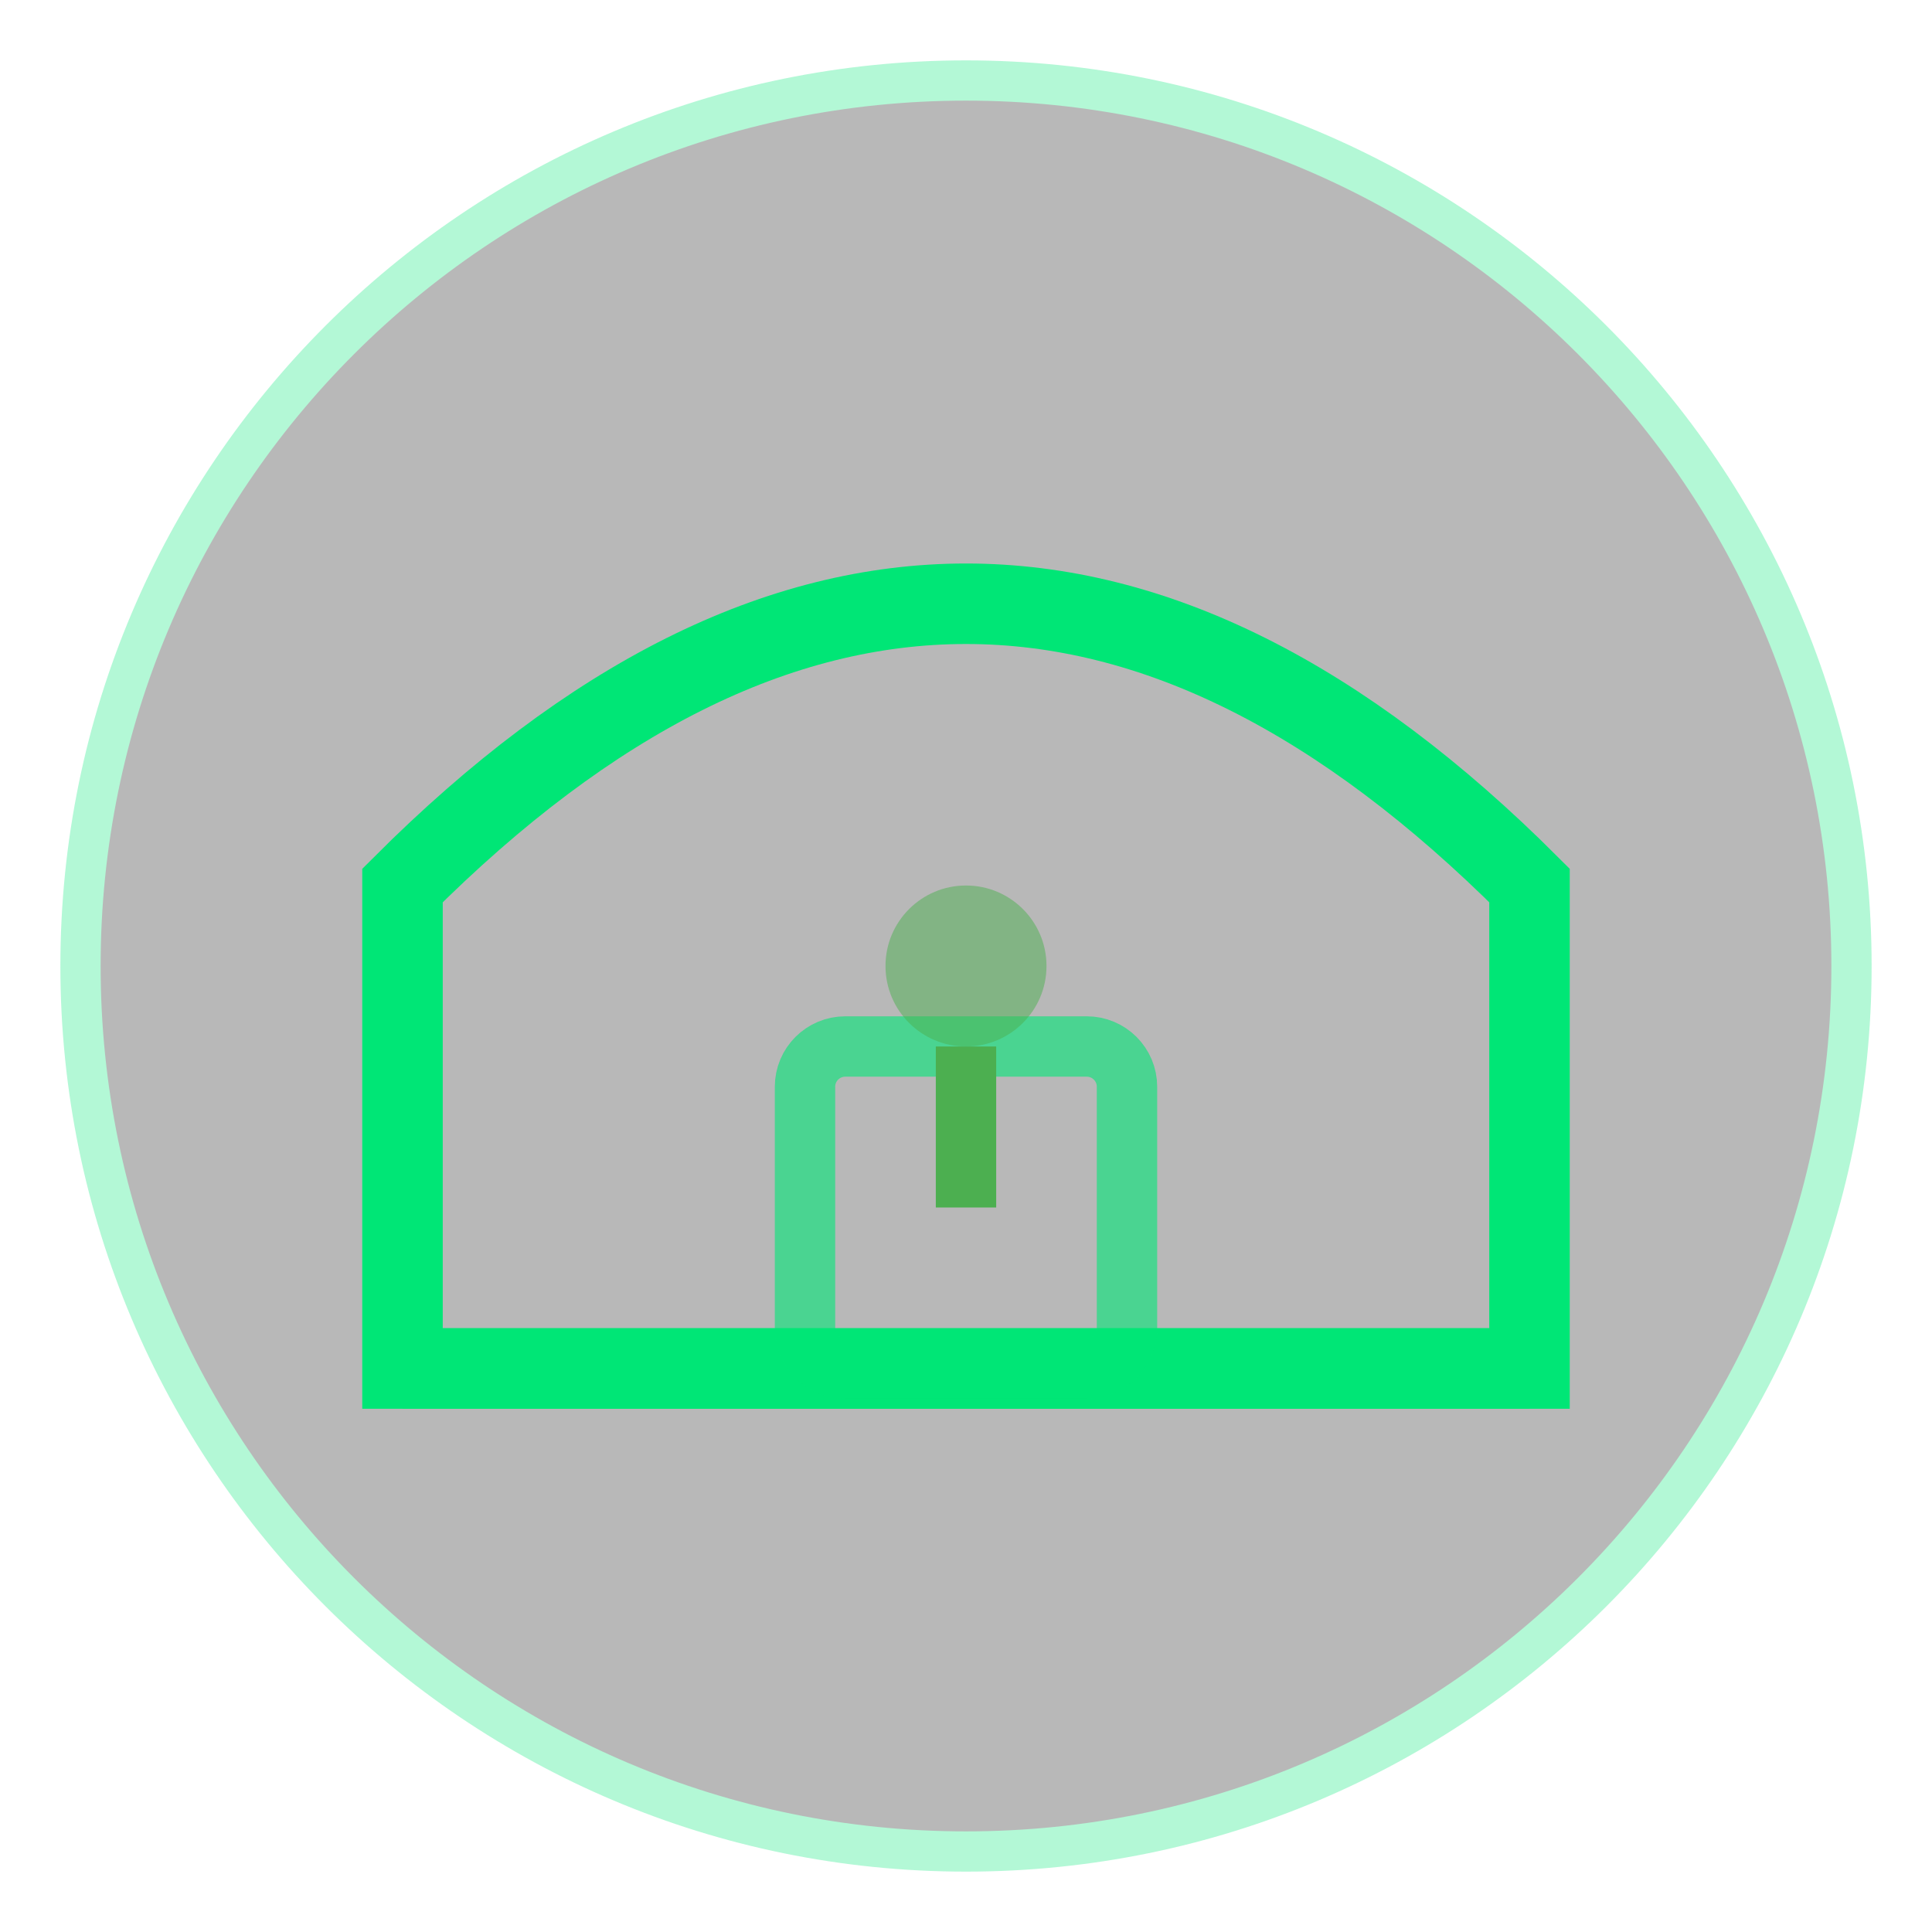
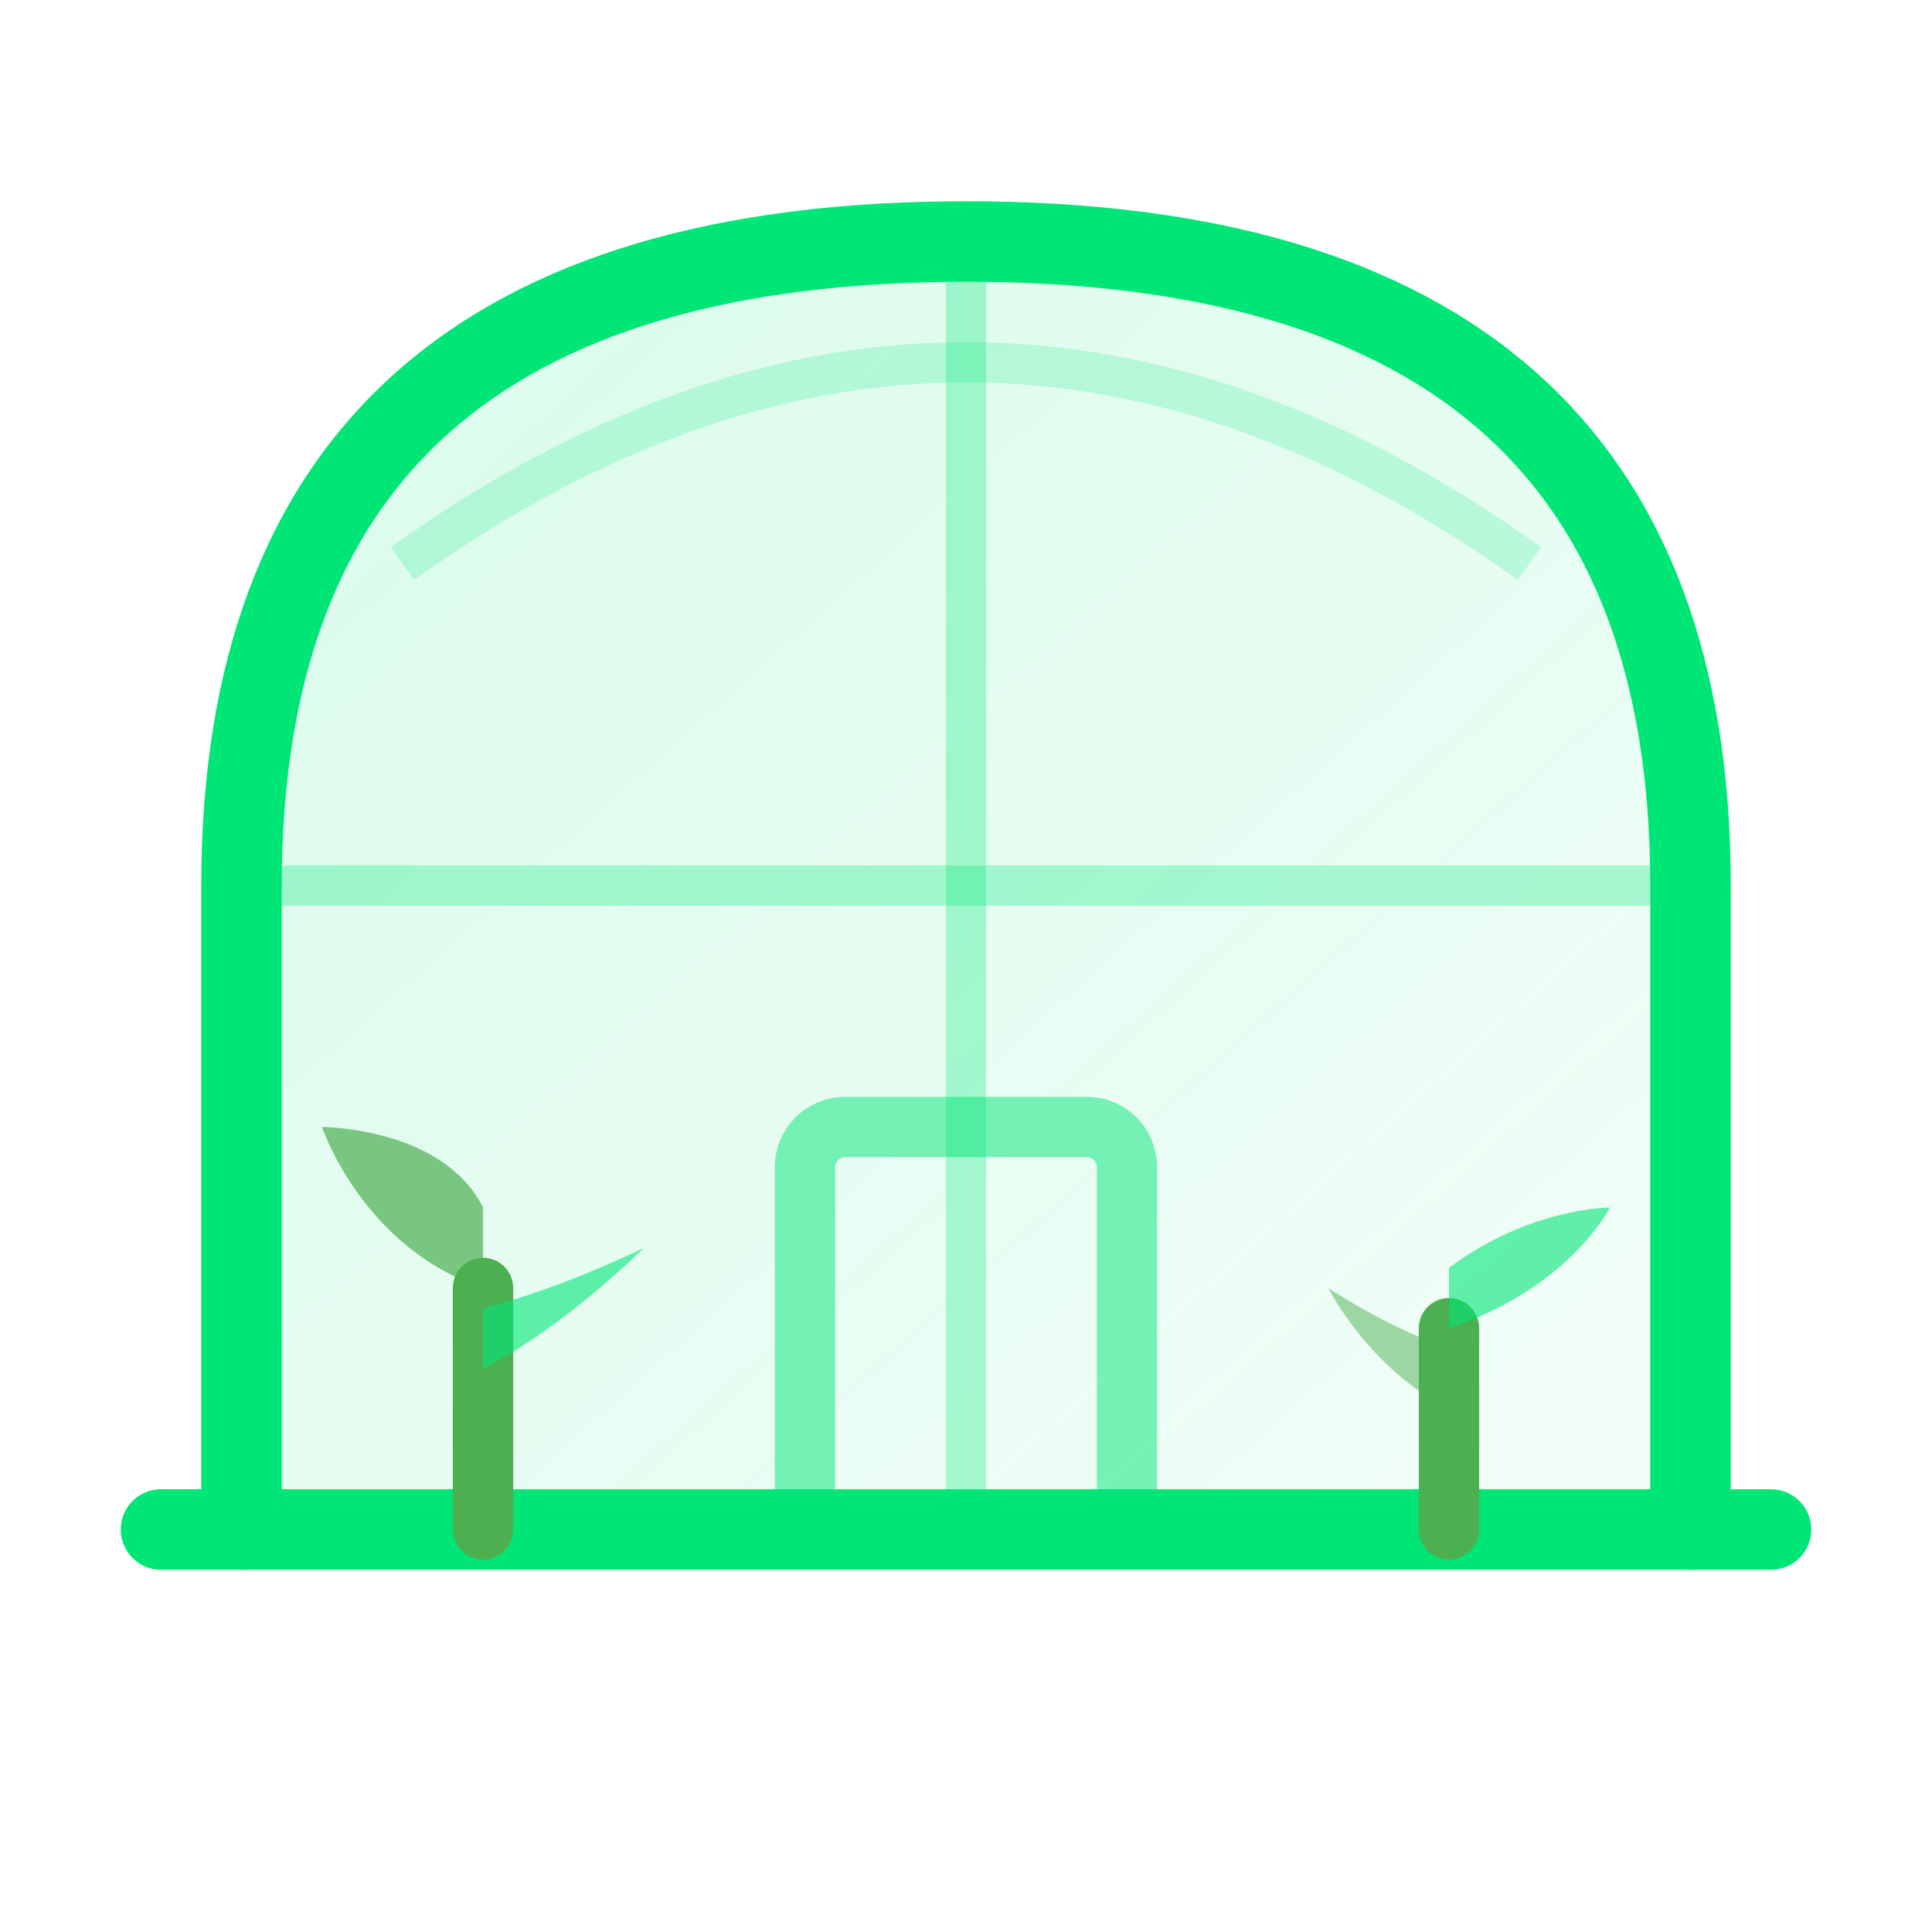
- <svg xmlns="http://www.w3.org/2000/svg" viewBox="0 0 48 48">
-   <circle cx="24" cy="24" r="22" fill="#111111" stroke="#00E676" stroke-width="1" opacity="0.3" />
-   <path d="M 10 34 L 10 22 Q 24 8 38 22 L 38 34 Z" fill="none" stroke="#00E676" stroke-width="2" />
-   <line x1="10" y1="34" x2="38" y2="34" stroke="#00E676" stroke-width="2" />
-   <rect x="20" y="26" width="8" height="8" rx="1" fill="none" stroke="#00E676" stroke-width="1.5" opacity="0.6" />
-   <line x1="24" y1="30" x2="24" y2="26" stroke="#4CAF50" stroke-width="1.5" />
-   <circle cx="24" cy="24" r="2" fill="#4CAF50" opacity="0.5" />
+ <svg xmlns="http://www.w3.org/2000/svg" viewBox="0 0 48 48" fill="none">
+   <defs>
+     <linearGradient id="glassGrad" x1="0" y1="0" x2="1" y2="1">
+       <stop offset="0%" stop-color="#00E676" stop-opacity="0.15" />
+       <stop offset="100%" stop-color="#00E676" stop-opacity="0.05" />
+     </linearGradient>
+   </defs>
+   <path d="M6 38V22Q6 6 24 6Q42 6 42 22v16" stroke="#00E676" stroke-width="2" stroke-linecap="round" stroke-linejoin="round" fill="url(#glassGrad)" />
+   <line x1="4" y1="38" x2="44" y2="38" stroke="#00E676" stroke-width="2" stroke-linecap="round" />
+   <line x1="24" y1="6" x2="24" y2="38" stroke="#00E676" stroke-width="1" opacity="0.3" />
+   <path d="M6 22h36" stroke="#00E676" stroke-width="1" opacity="0.3" />
+   <path d="M10 14q14-10 28 0" stroke="#00E676" stroke-width="1" opacity="0.2" />
+   <rect x="20" y="28" width="8" height="10" rx="1" stroke="#00E676" stroke-width="1.5" fill="none" opacity="0.5" />
+   <path d="M12 38v-6" stroke="#4CAF50" stroke-width="1.5" stroke-linecap="round" />
+   <path d="M12 32c-3-1-4-4-4-4s3 0 4 2" fill="#4CAF50" opacity="0.7" />
+   <path d="M12 34c2-1 4-3 4-3s-2 1-4 1.5" fill="#00E676" opacity="0.6" />
+   <path d="M36 38v-5" stroke="#4CAF50" stroke-width="1.5" stroke-linecap="round" />
+   <path d="M36 33c3-1 4-3 4-3s-2 0-4 1.5" fill="#00E676" opacity="0.6" />
+   <path d="M36 35c-2-1-3-3-3-3s1.5 1 3 1.5" fill="#4CAF50" opacity="0.5" />
</svg>
